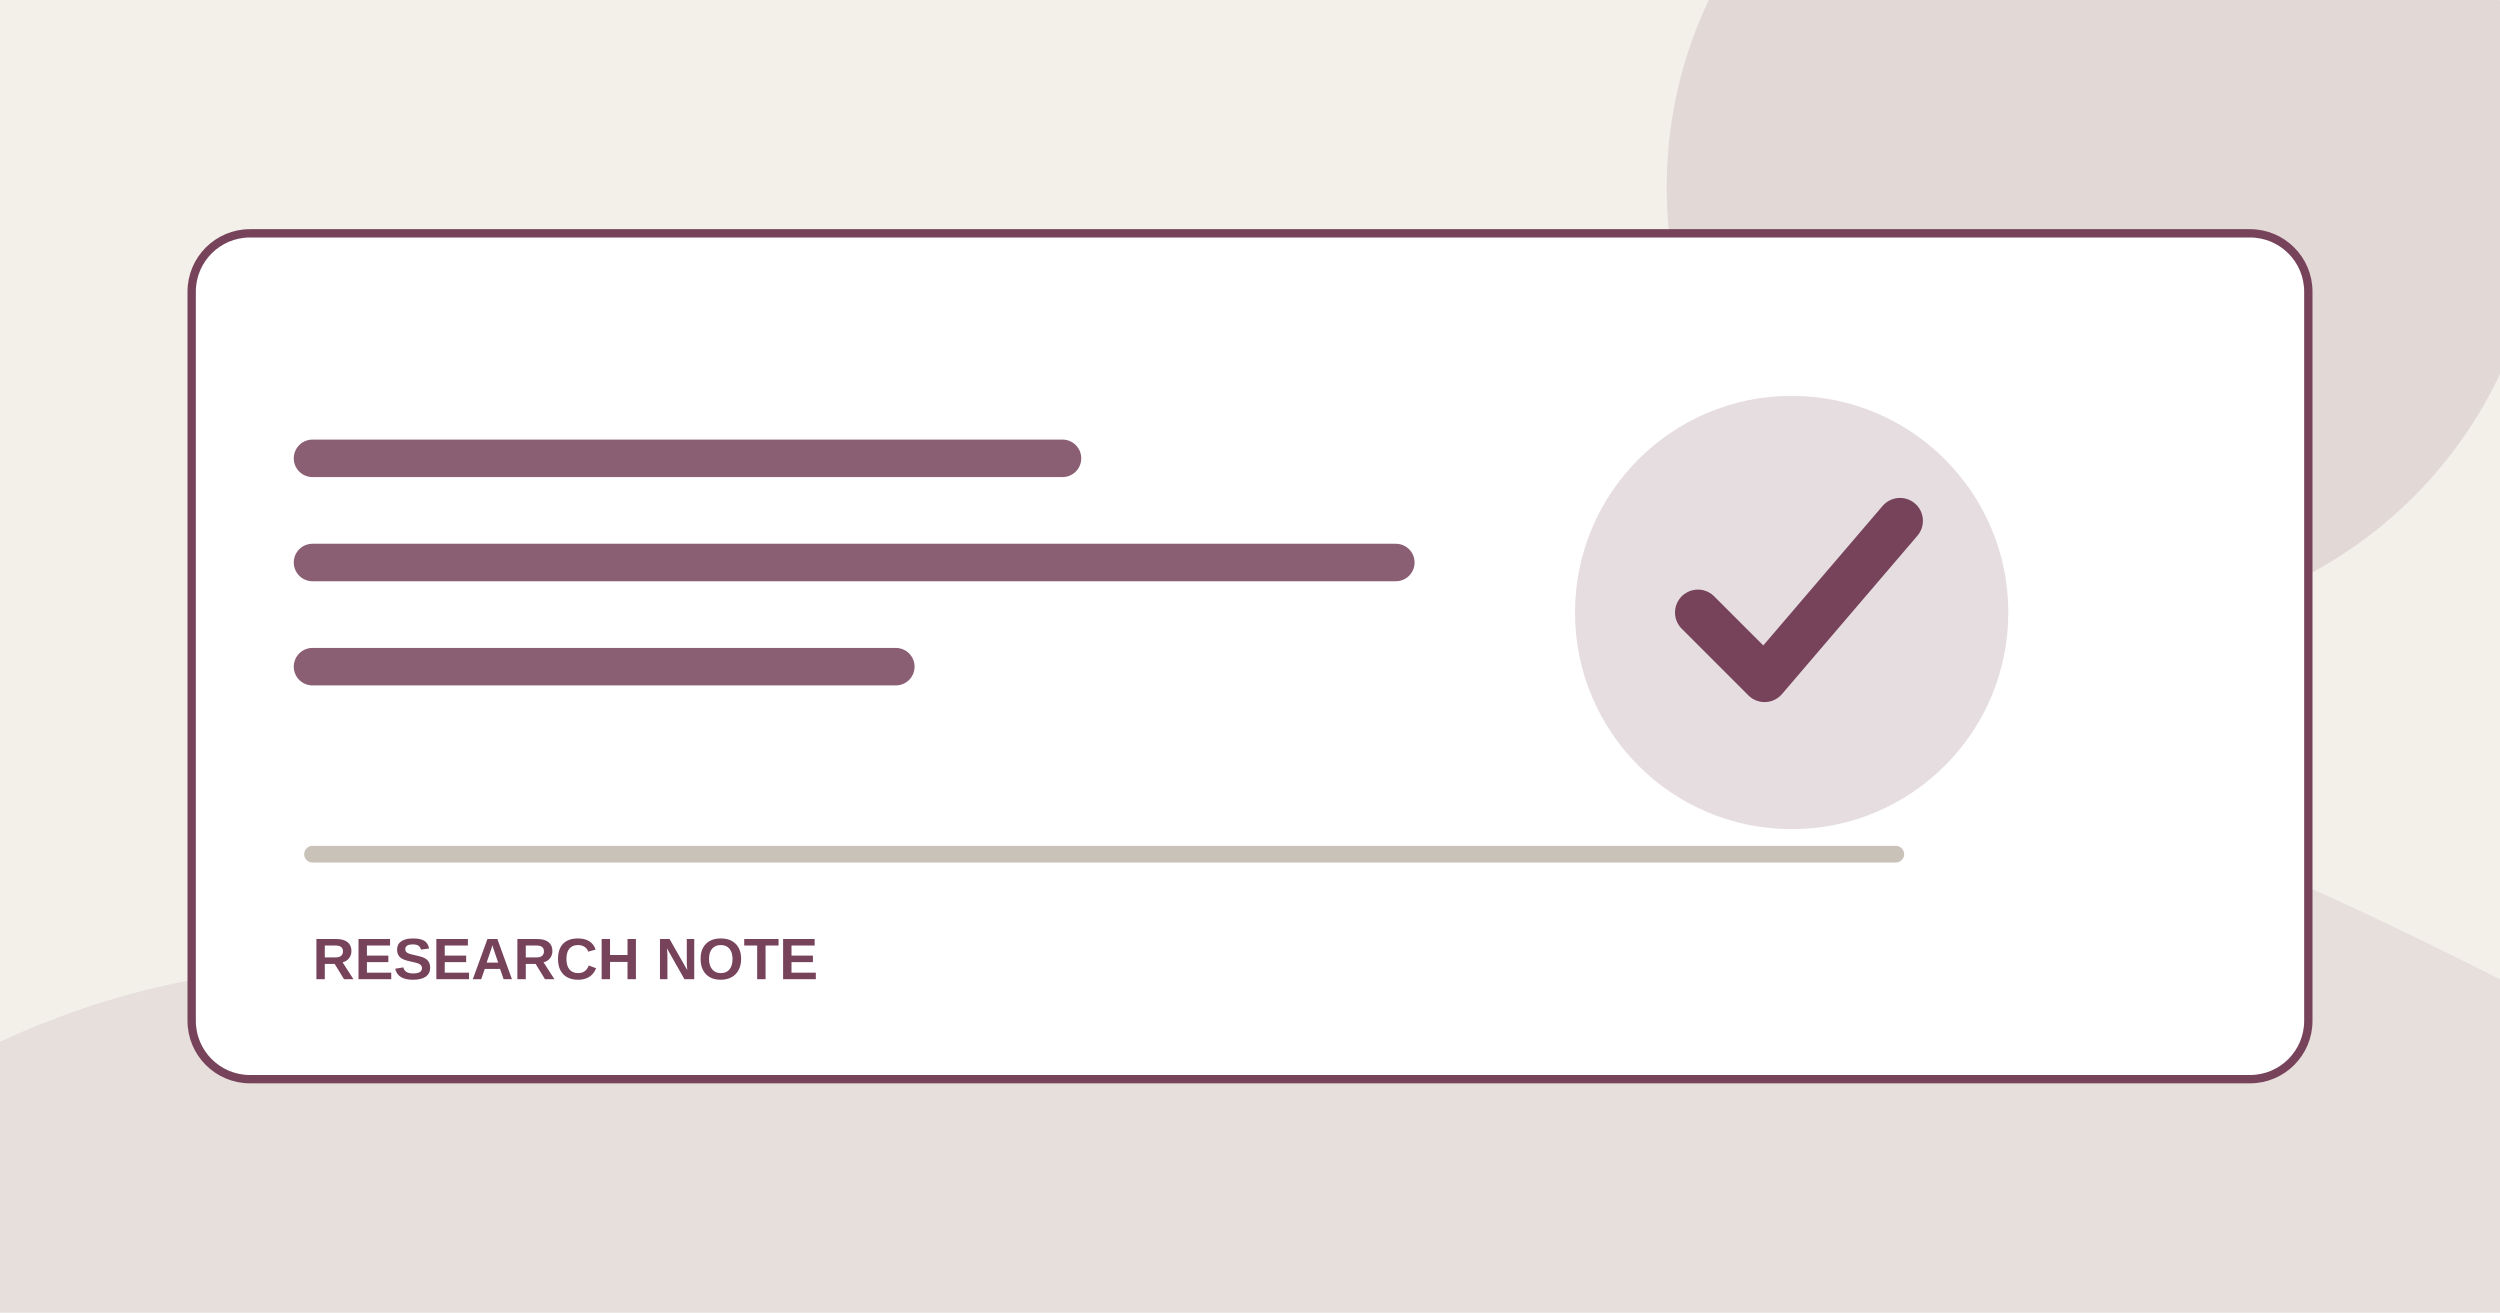
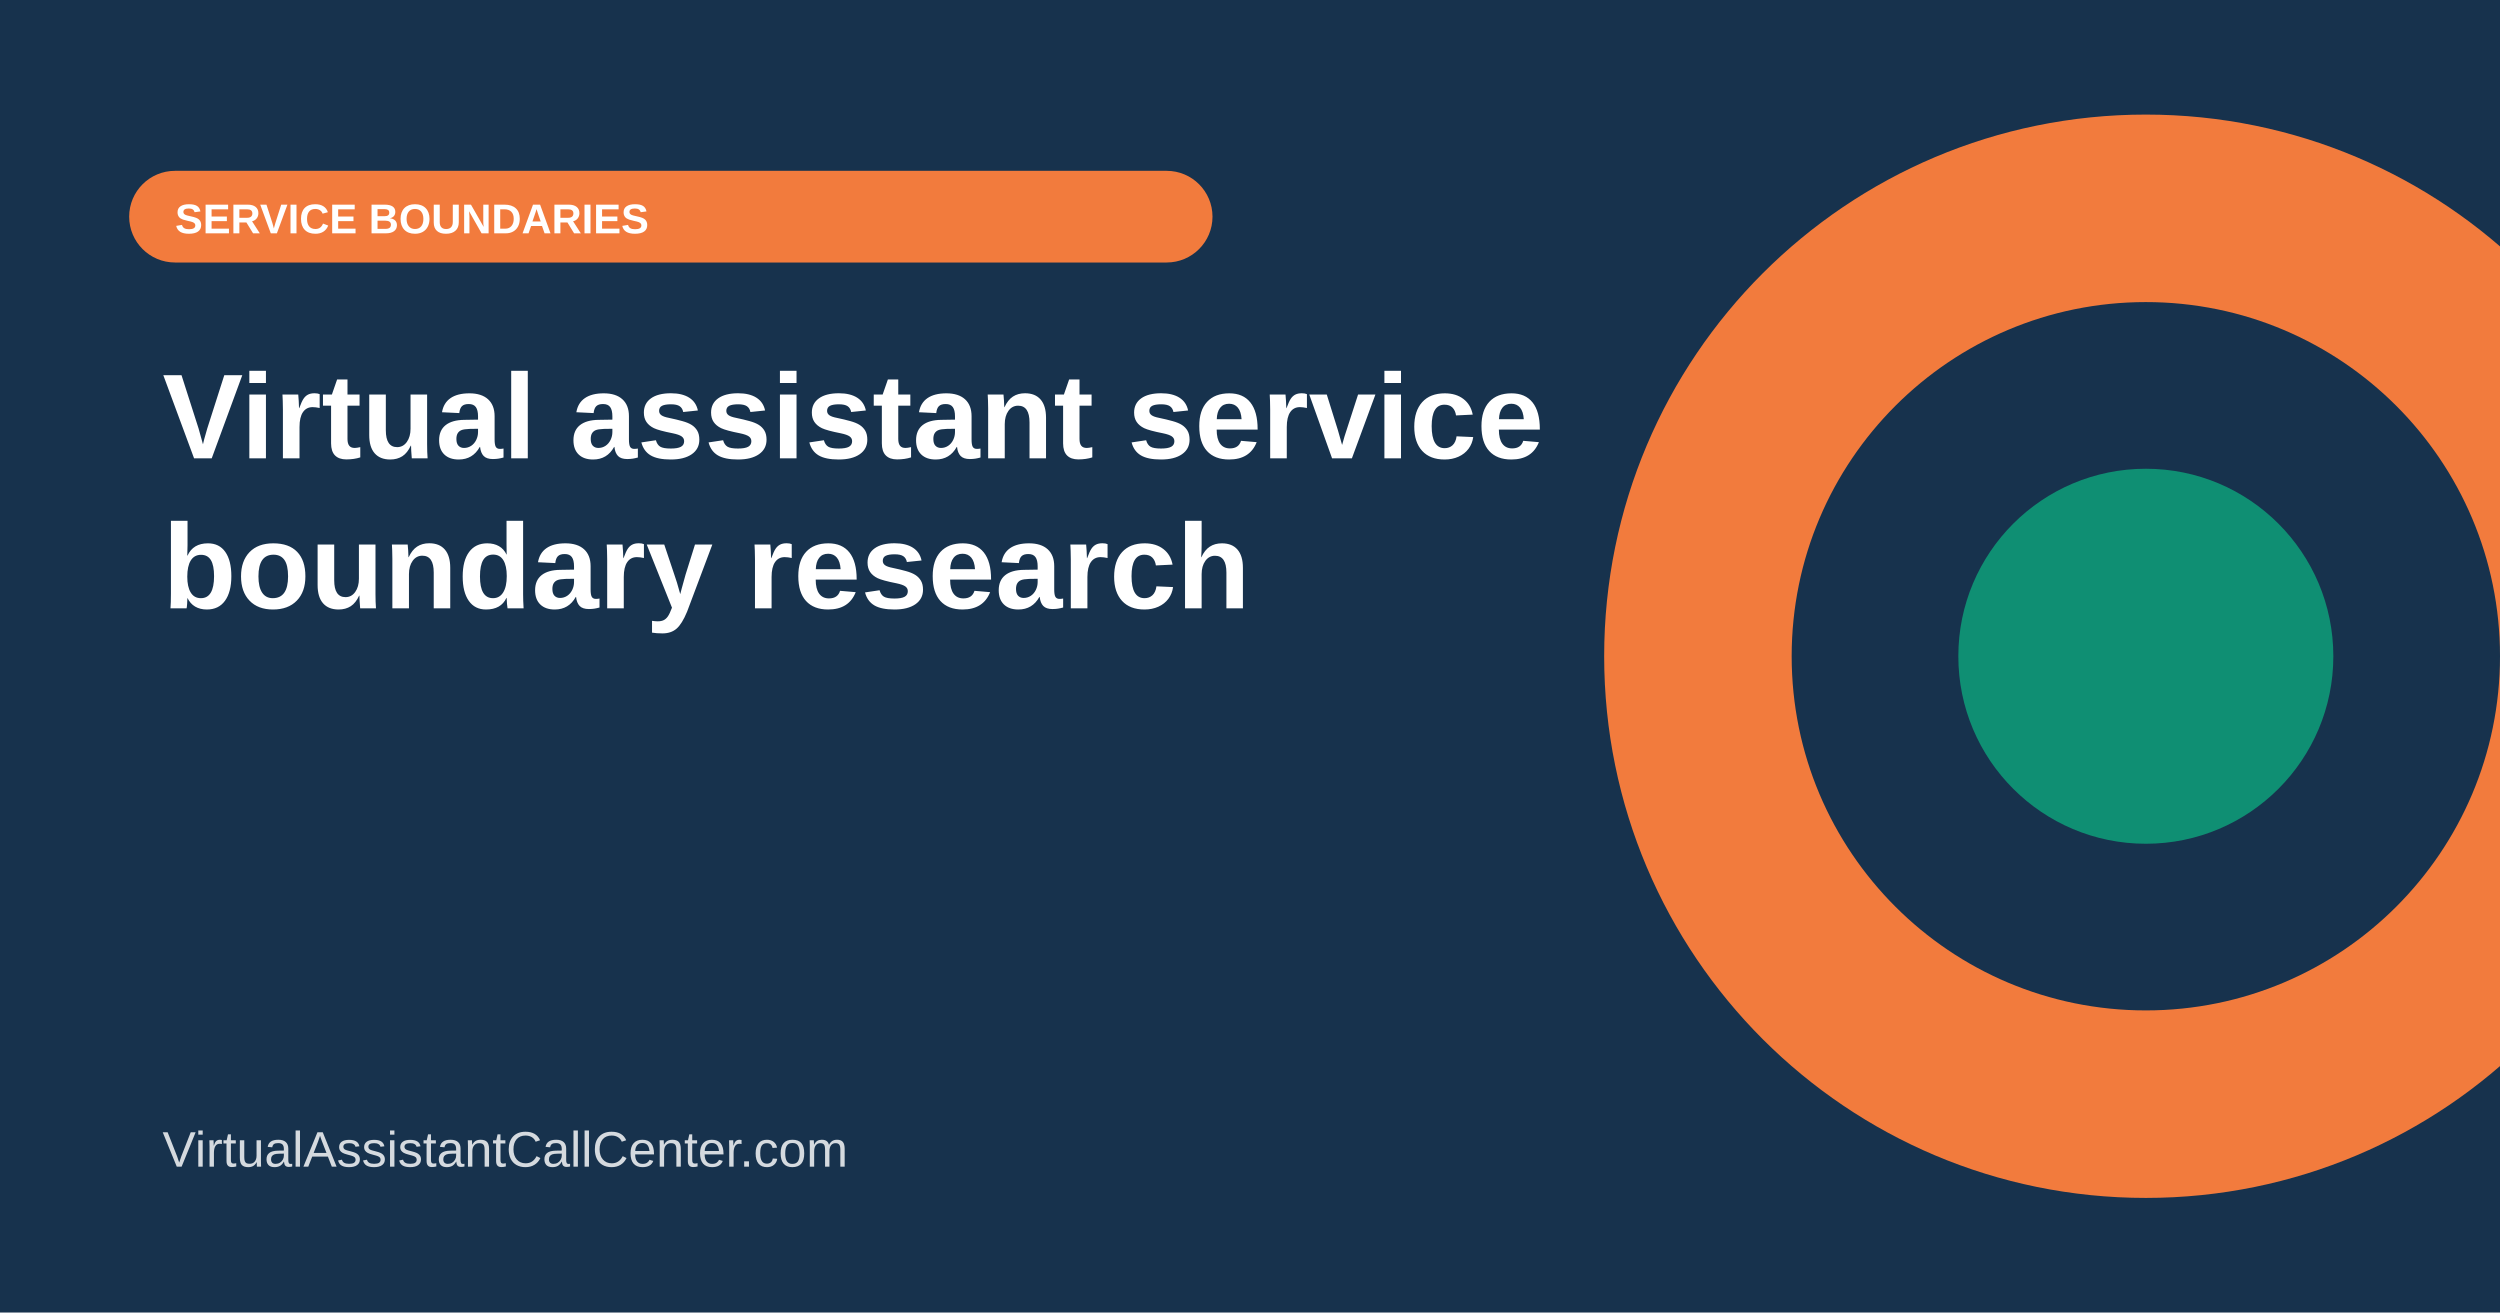
- <svg xmlns="http://www.w3.org/2000/svg" width="1200" height="630" viewBox="0 0 1200 630">
-   <rect width="1200" height="630" fill="#f3f0ea" />
-   <circle cx="1010" cy="90" r="210" fill="#77435b" opacity=".14" />
-   <path d="M0 500 C240 390 380 580 650 460 S1000 370 1200 470 V630 H0Z" fill="#77435b" opacity=".10" />
-   <rect x="92" y="112" width="1016" height="406" rx="28" fill="#fff" stroke="#77435b" stroke-width="4" />
-   <path d="M150 220h360M150 270h520M150 320h280" stroke="#77435b" stroke-width="18" stroke-linecap="round" opacity=".85" />
-   <circle cx="860" cy="294" r="104" fill="#77435b" opacity=".18" />
-   <path d="M815 294l32 32 65-76" fill="none" stroke="#77435b" stroke-width="22" stroke-linecap="round" stroke-linejoin="round" />
-   <path d="M150 410h760" stroke="#c9c2b8" stroke-width="8" stroke-linecap="round" />
-   <text x="150" y="470" font-family="Arial,sans-serif" font-size="28" fill="#77435b" font-weight="700">RESEARCH NOTE</text>
+ <svg xmlns="http://www.w3.org/2000/svg" width="1200" height="630">
+   <rect width="1200" height="630" fill="#17324d" />
+   <circle cx="1030" cy="315" r="260" fill="#f27b3d" />
+   <circle cx="1030" cy="315" r="170" fill="#17324d" />
+   <circle cx="1030" cy="315" r="90" fill="#0f8f73" />
+   <rect x="62" y="82" width="520" height="44" rx="22" fill="#f27b3d" />
+   <text x="84" y="112" fill="white" font-family="Arial,sans-serif" font-size="20" font-weight="700">SERVICE BOUNDARIES</text>
+   <text x="78" y="220" fill="white" font-family="Arial,sans-serif" font-size="58" font-weight="700">Virtual assistant service</text>
+   <text x="78" y="292" fill="white" font-family="Arial,sans-serif" font-size="58" font-weight="700">boundary research</text>
+   <text x="78" y="560" fill="white" opacity=".82" font-family="Arial,sans-serif" font-size="24">VirtualAssistantCallCenter.com</text>
</svg>
